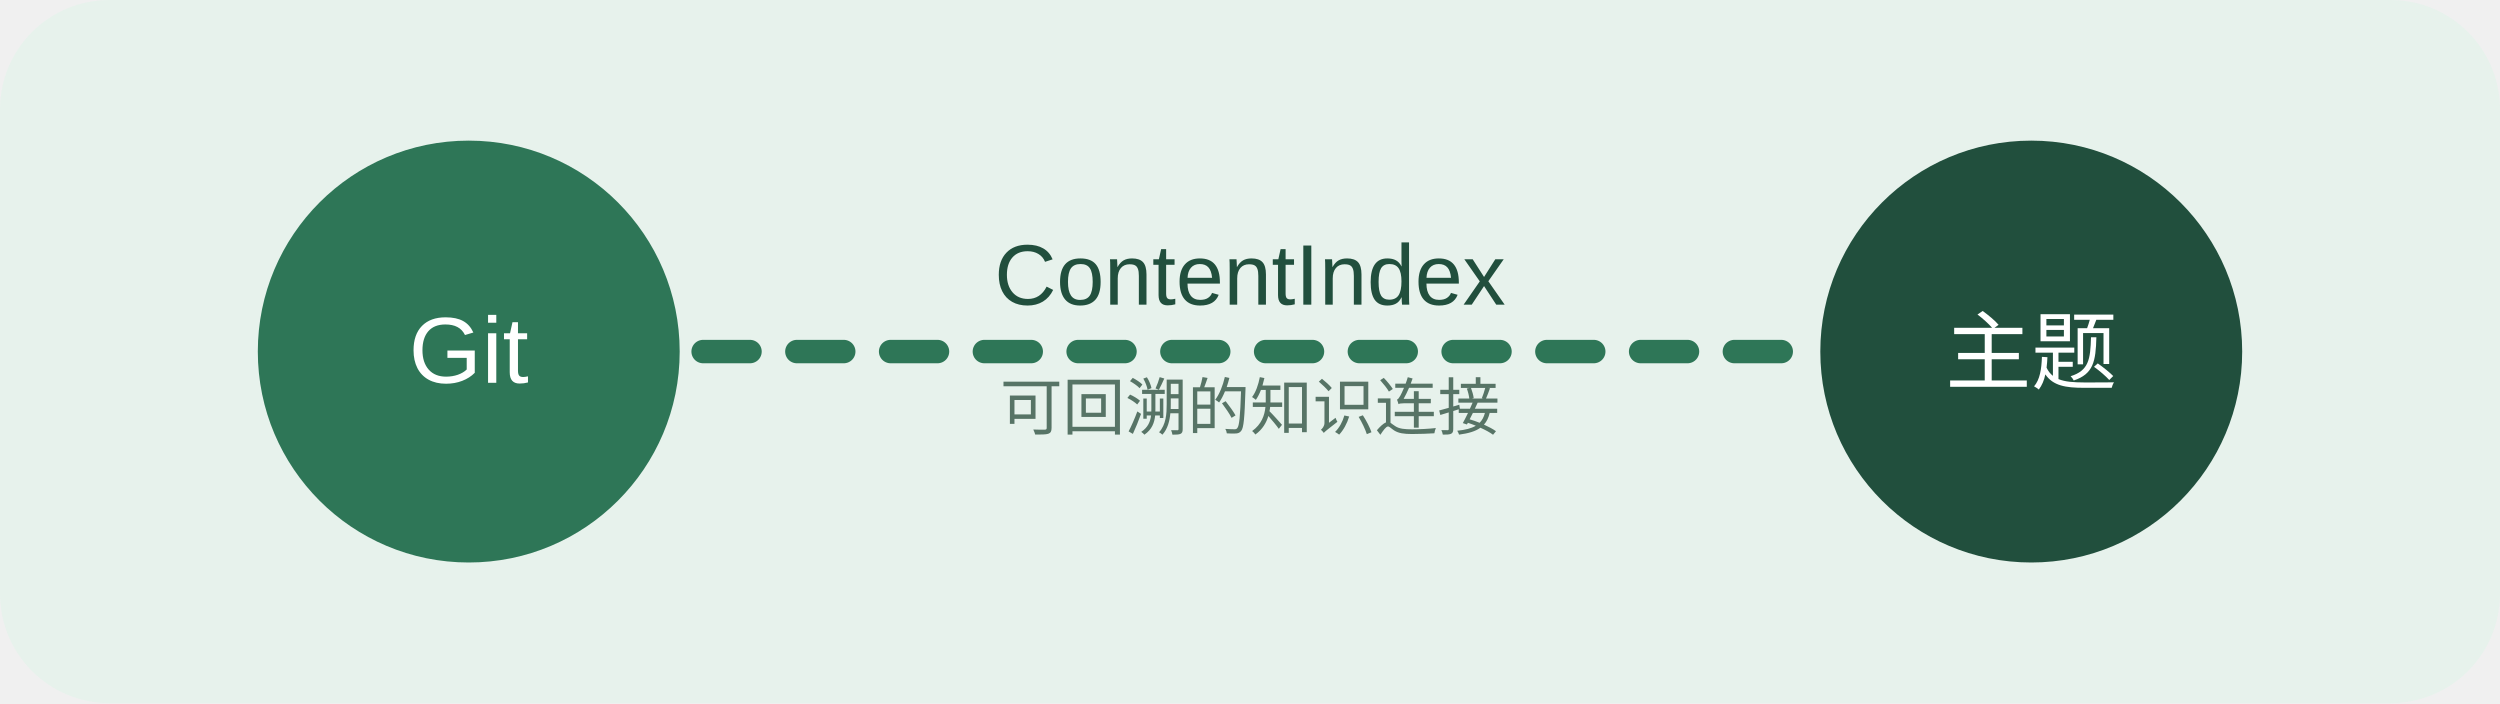
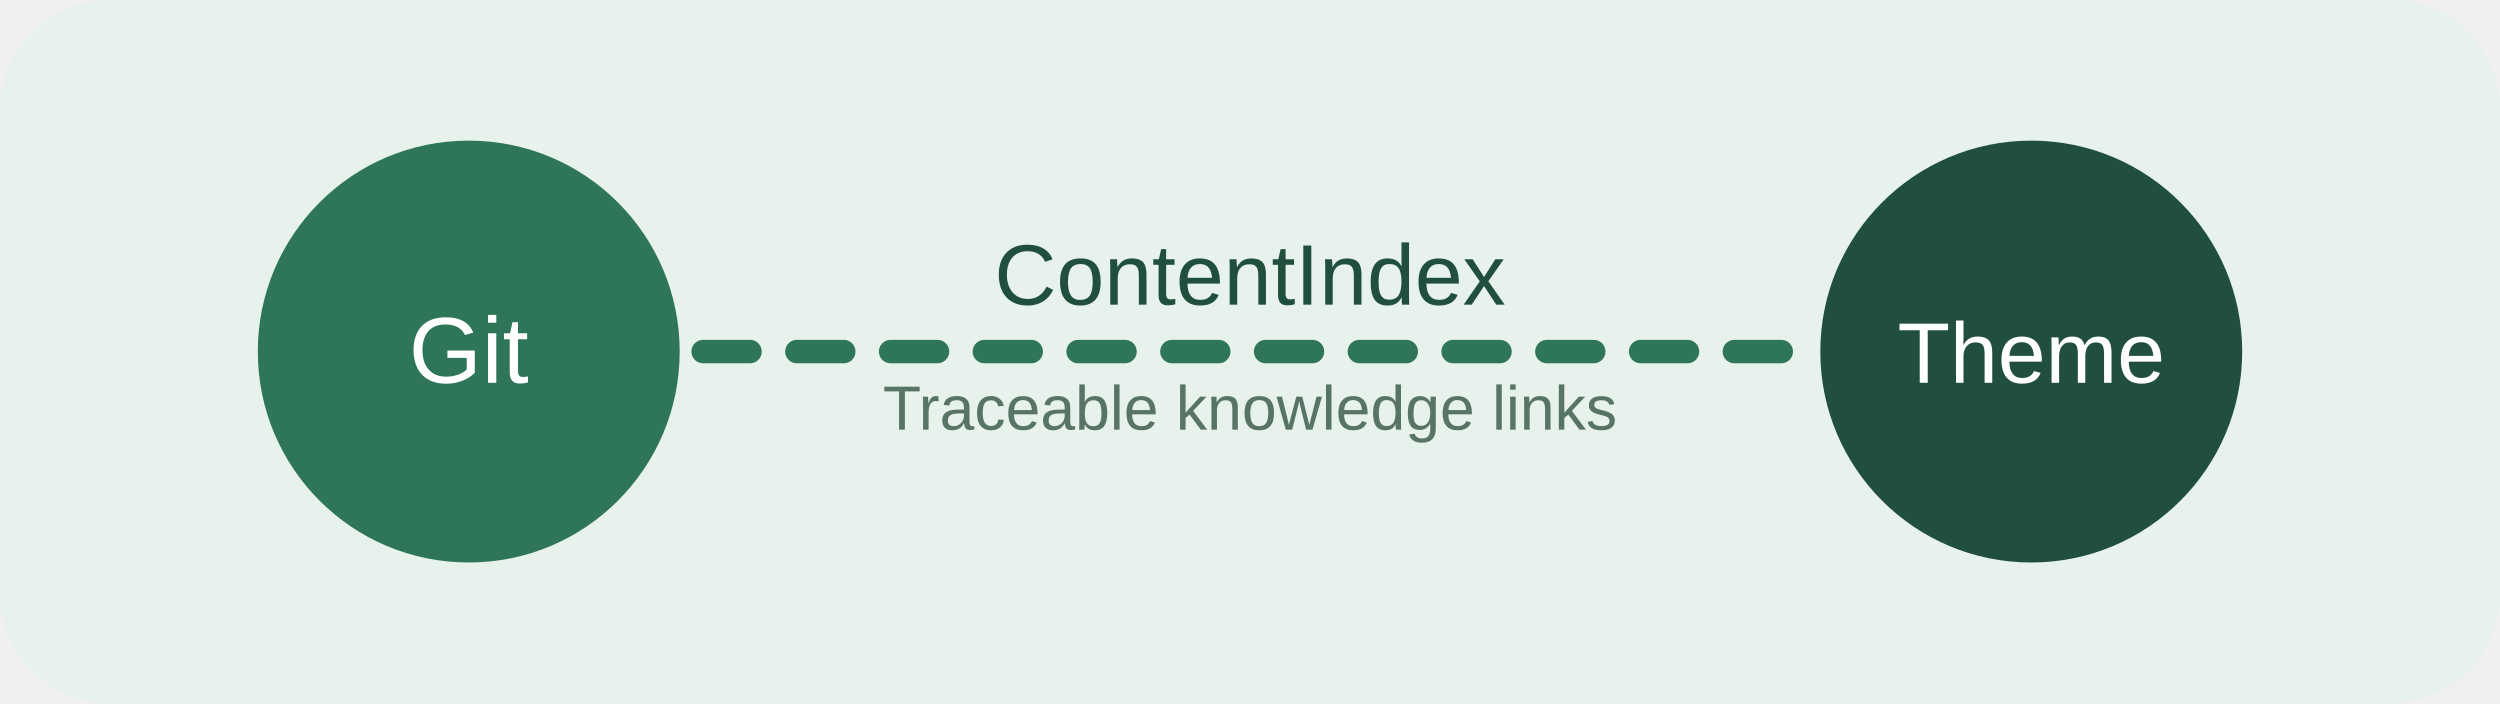
<svg xmlns="http://www.w3.org/2000/svg" viewBox="0 0 640 180" role="img" aria-labelledby="title desc">
  <rect width="640" height="180" rx="28" fill="#e7f2ec" />
  <path d="M180 90h280" stroke="#2e7657" stroke-width="6" stroke-linecap="round" stroke-dasharray="12 12" />
  <circle cx="120" cy="90" r="54" fill="#2e7657" />
  <circle cx="520" cy="90" r="54" fill="#214f3d" />
  <text x="120" y="98" fill="#fff" font-family="Arial, sans-serif" font-size="24" text-anchor="middle">Git</text>
-   <text x="520" y="98" fill="#fff" font-family="Arial, sans-serif" font-size="22" text-anchor="middle">主题</text>
+   <text x="520" y="98" fill="#fff" font-family="Arial, sans-serif" font-size="22" text-anchor="middle">Theme</text>
  <text x="320" y="78" fill="#214f3d" font-family="Arial, sans-serif" font-size="22" text-anchor="middle">ContentIndex</text>
-   <text x="320" y="110" fill="#577466" font-family="Arial, sans-serif" font-size="16" text-anchor="middle">可回溯的知识连接</text>
+   <text x="320" y="110" fill="#577466" font-family="Arial, sans-serif" font-size="16" text-anchor="middle">Traceable knowledge links</text>
</svg>
